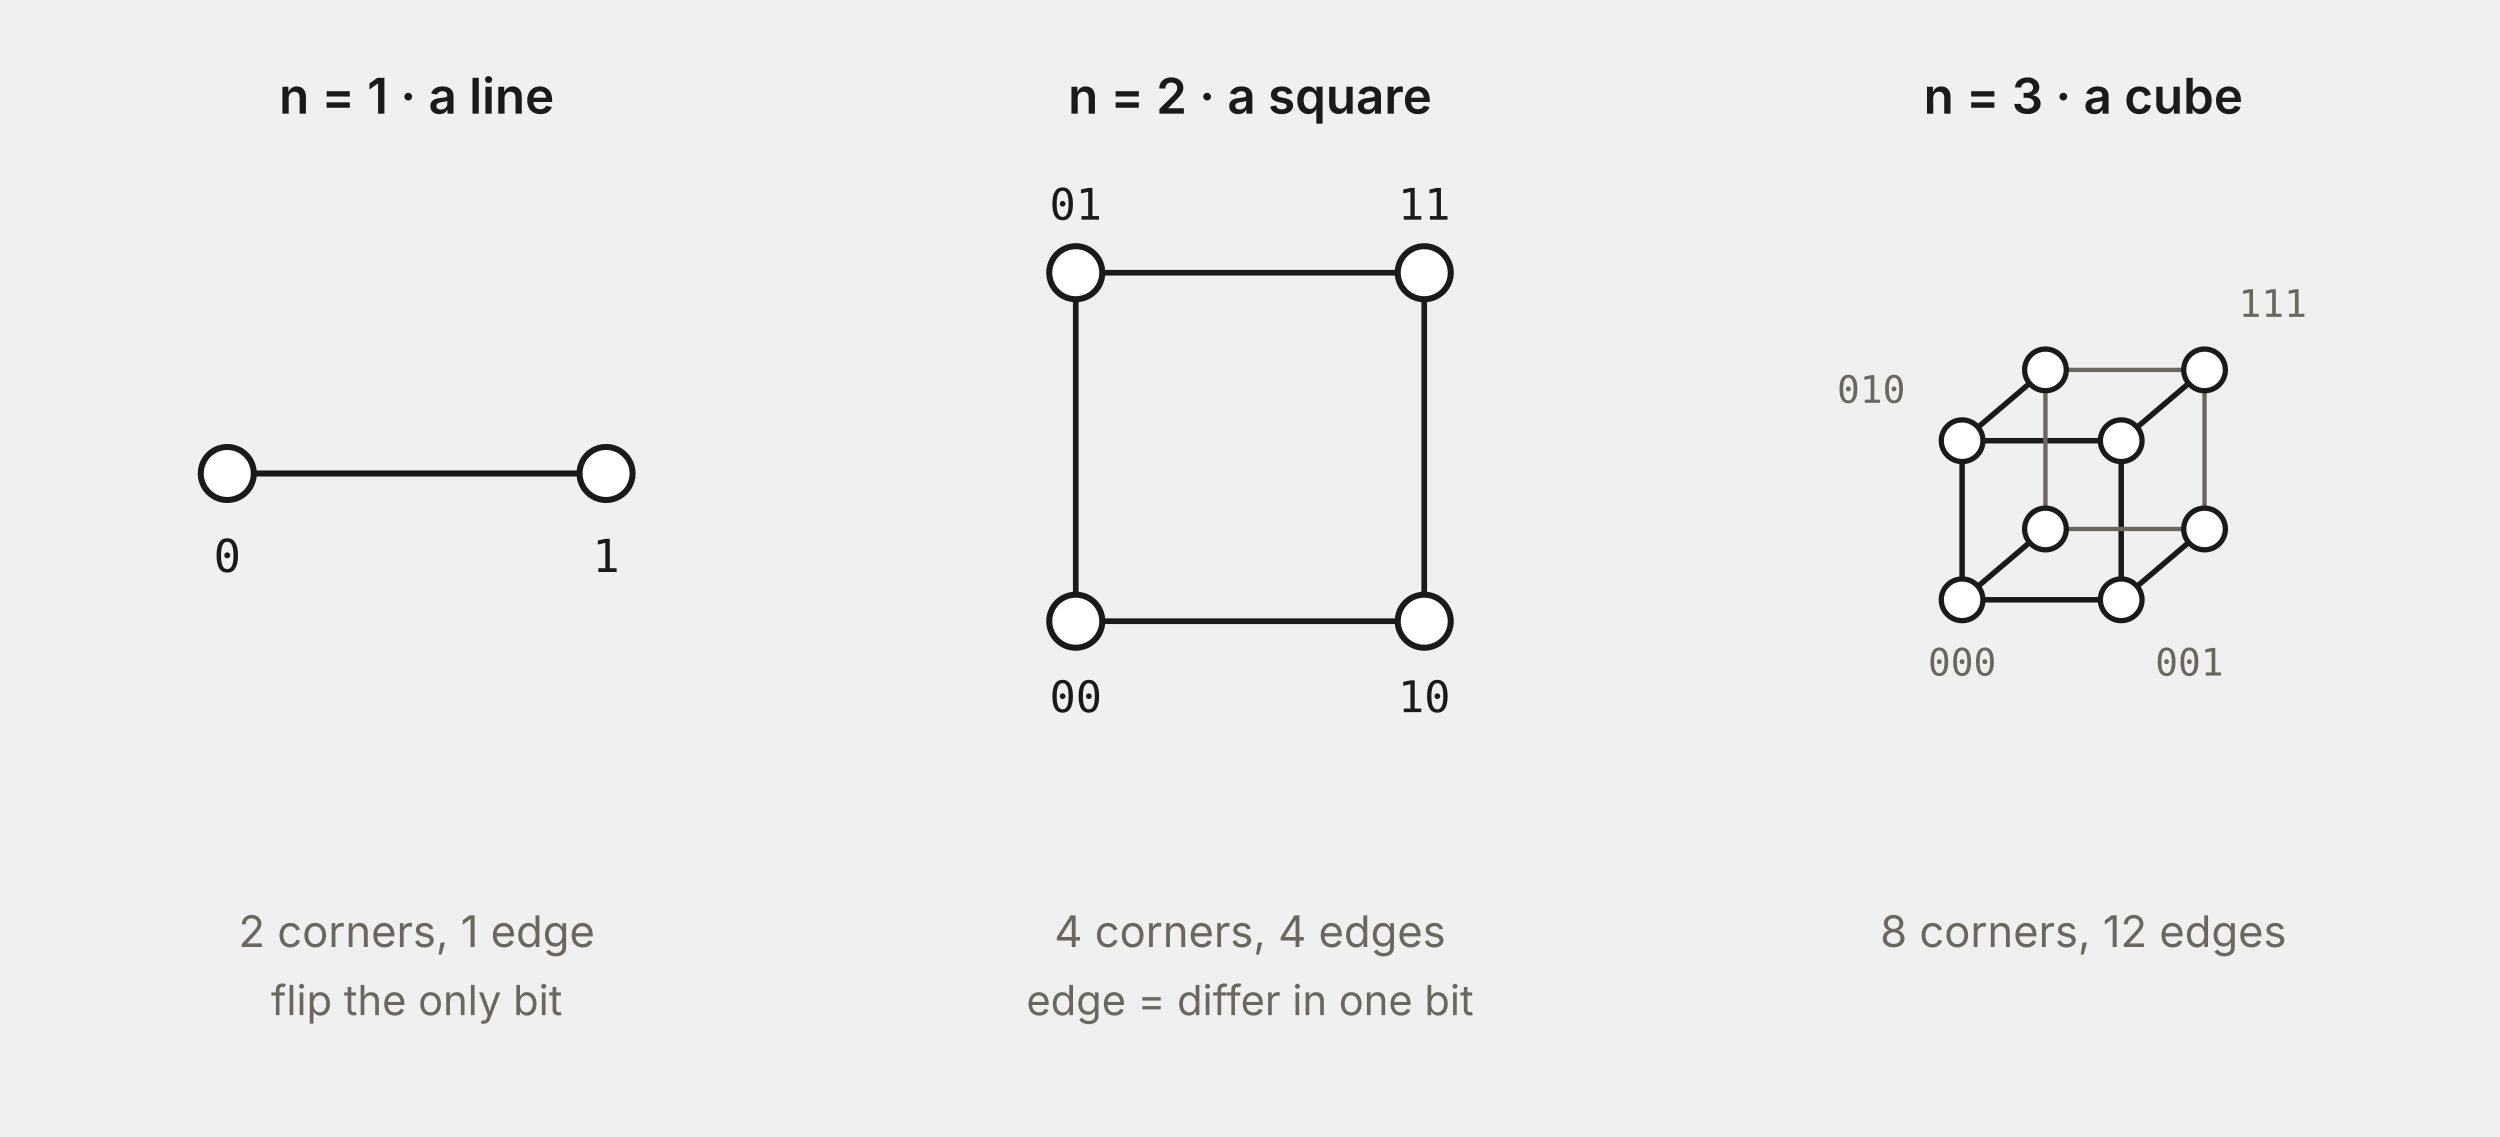
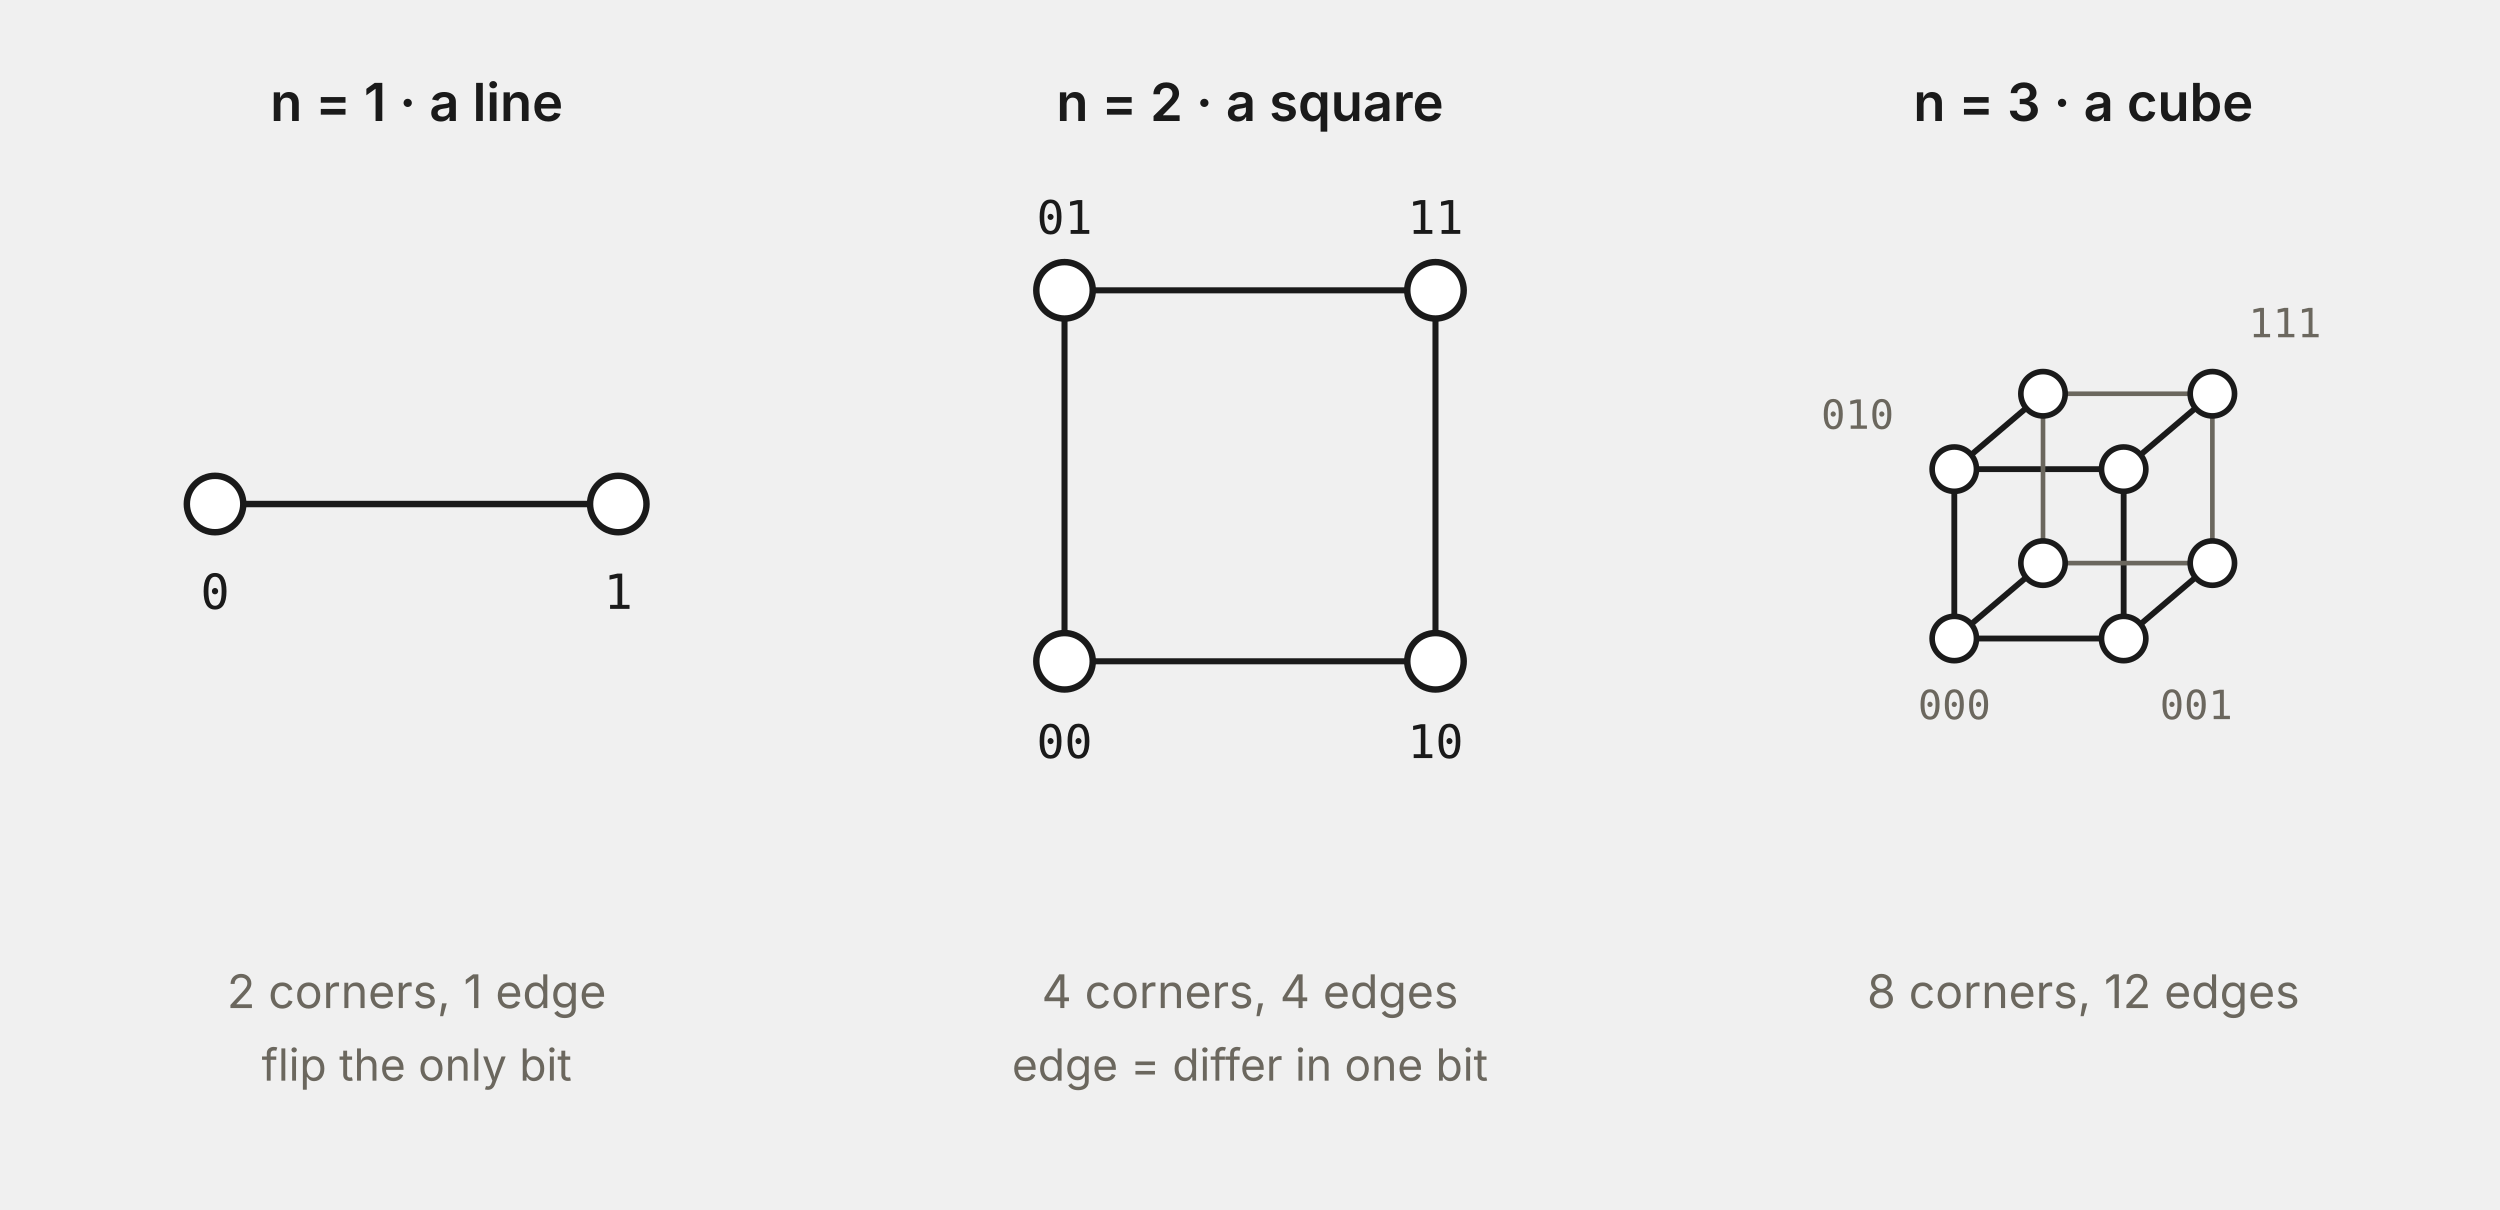
- <svg xmlns="http://www.w3.org/2000/svg" viewBox="0 0 660 300" role="img" aria-label="A line, a square and a cube, with corners labelled by binary strings" font-family="Inter,system-ui,sans-serif" font-size="13" fill="#1a1a1a">
-   <text x="110" y="30" text-anchor="middle" font-weight="600" font-size="13">n = 1 · a line</text>
-   <text x="330" y="30" text-anchor="middle" font-weight="600" font-size="13">n = 2 · a square</text>
-   <text x="550" y="30" text-anchor="middle" font-weight="600" font-size="13">n = 3 · a cube</text>
-   <line x1="60" y1="125" x2="160" y2="125" stroke="#1a1a1a" stroke-width="1.6" />
-   <circle cx="60" cy="125" r="7" fill="#fff" stroke="#1a1a1a" stroke-width="1.6" />
-   <text x="60" y="151" text-anchor="middle" font-family="ui-monospace,Menlo,monospace" font-size="12">0</text>
-   <circle cx="160" cy="125" r="7" fill="#fff" stroke="#1a1a1a" stroke-width="1.6" />
-   <text x="160" y="151" text-anchor="middle" font-family="ui-monospace,Menlo,monospace" font-size="12">1</text>
-   <text x="110" y="250" text-anchor="middle" fill="#6b675e" font-size="11.5">2 corners, 1 edge</text>
-   <text x="110" y="268" text-anchor="middle" fill="#6b675e" font-size="11">flip the only bit</text>
-   <line x1="284" y1="164" x2="376" y2="164" stroke="#1a1a1a" stroke-width="1.5" />
-   <line x1="376" y1="164" x2="376" y2="72" stroke="#1a1a1a" stroke-width="1.5" />
-   <line x1="376" y1="72" x2="284" y2="72" stroke="#1a1a1a" stroke-width="1.5" />
-   <line x1="284" y1="72" x2="284" y2="164" stroke="#1a1a1a" stroke-width="1.5" />
-   <circle cx="284" cy="164" r="7" fill="#fff" stroke="#1a1a1a" stroke-width="1.6" />
-   <circle cx="376" cy="164" r="7" fill="#fff" stroke="#1a1a1a" stroke-width="1.6" />
-   <circle cx="284" cy="72" r="7" fill="#fff" stroke="#1a1a1a" stroke-width="1.6" />
-   <circle cx="376" cy="72" r="7" fill="#fff" stroke="#1a1a1a" stroke-width="1.6" />
-   <text x="284" y="188" text-anchor="middle" font-family="ui-monospace,Menlo,monospace" font-size="11.5">00</text>
-   <text x="376" y="188" text-anchor="middle" font-family="ui-monospace,Menlo,monospace" font-size="11.5">10</text>
-   <text x="284" y="58" text-anchor="middle" font-family="ui-monospace,Menlo,monospace" font-size="11.5">01</text>
-   <text x="376" y="58" text-anchor="middle" font-family="ui-monospace,Menlo,monospace" font-size="11.5">11</text>
-   <text x="330" y="250" text-anchor="middle" fill="#6b675e" font-size="11.5">4 corners, 4 edges</text>
-   <text x="330" y="268" text-anchor="middle" fill="#6b675e" font-size="11">edge = differ in one bit</text>
-   <line x1="518.0" y1="158.35" x2="560.0" y2="158.35" stroke="#1a1a1a" stroke-width="1.45" />
-   <line x1="518.0" y1="158.35" x2="518.0" y2="116.35" stroke="#1a1a1a" stroke-width="1.45" />
-   <line x1="518.0" y1="158.35" x2="540.0" y2="139.65" stroke="#1a1a1a" stroke-width="1.45" />
-   <line x1="560.0" y1="158.35" x2="560.0" y2="116.35" stroke="#1a1a1a" stroke-width="1.45" />
-   <line x1="560.0" y1="158.35" x2="582.0" y2="139.65" stroke="#1a1a1a" stroke-width="1.45" />
-   <line x1="518.0" y1="116.35" x2="560.0" y2="116.35" stroke="#1a1a1a" stroke-width="1.45" />
-   <line x1="518.0" y1="116.35" x2="540.0" y2="97.65" stroke="#1a1a1a" stroke-width="1.45" />
-   <line x1="560.0" y1="116.35" x2="582.0" y2="97.65" stroke="#1a1a1a" stroke-width="1.45" />
-   <line x1="540.0" y1="139.65" x2="582.0" y2="139.65" stroke="#6b675e" stroke-width="1.15" />
-   <line x1="540.0" y1="139.65" x2="540.0" y2="97.65" stroke="#6b675e" stroke-width="1.15" />
-   <line x1="582.0" y1="139.65" x2="582.0" y2="97.65" stroke="#6b675e" stroke-width="1.15" />
-   <line x1="540.0" y1="97.65" x2="582.0" y2="97.65" stroke="#6b675e" stroke-width="1.15" />
-   <circle cx="518.0" cy="158.35" r="5.5" fill="#fff" stroke="#1a1a1a" stroke-width="1.4" />
-   <circle cx="560.0" cy="158.35" r="5.5" fill="#fff" stroke="#1a1a1a" stroke-width="1.4" />
-   <circle cx="518.0" cy="116.35" r="5.5" fill="#fff" stroke="#1a1a1a" stroke-width="1.4" />
-   <circle cx="560.0" cy="116.35" r="5.5" fill="#fff" stroke="#1a1a1a" stroke-width="1.4" />
-   <circle cx="540.0" cy="139.65" r="5.5" fill="#fff" stroke="#1a1a1a" stroke-width="1.4" />
-   <circle cx="582.0" cy="139.65" r="5.5" fill="#fff" stroke="#1a1a1a" stroke-width="1.4" />
-   <circle cx="540.0" cy="97.65" r="5.5" fill="#fff" stroke="#1a1a1a" stroke-width="1.4" />
-   <circle cx="582.0" cy="97.65" r="5.5" fill="#fff" stroke="#1a1a1a" stroke-width="1.4" />
-   <text x="518.0" y="178.35" text-anchor="middle" font-family="ui-monospace,Menlo,monospace" font-size="10" fill="#6b675e">000</text>
-   <text x="578.0" y="178.35" text-anchor="middle" font-family="ui-monospace,Menlo,monospace" font-size="10" fill="#6b675e">001</text>
-   <text x="494.0" y="106.35" text-anchor="middle" font-family="ui-monospace,Menlo,monospace" font-size="10" fill="#6b675e">010</text>
-   <text x="600.0" y="83.65" text-anchor="middle" font-family="ui-monospace,Menlo,monospace" font-size="10" fill="#6b675e">111</text>
-   <text x="550" y="250" text-anchor="middle" fill="#6b675e" font-size="11.5">8 corners, 12 edges</text>
+ <svg xmlns="http://www.w3.org/2000/svg" viewBox="0 0 620 300" role="img" aria-label="A line, a square and a cube, with corners labelled by binary strings" font-family="Inter,system-ui,sans-serif" font-size="13" fill="#1a1a1a">
+   <text x="103.333" y="30" text-anchor="middle" font-weight="600" font-size="13">n = 1 · a line</text>
+   <text x="310.0" y="30" text-anchor="middle" font-weight="600" font-size="13">n = 2 · a square</text>
+   <text x="516.667" y="30" text-anchor="middle" font-weight="600" font-size="13">n = 3 · a cube</text>
+   <line x1="53.333" y1="125" x2="153.333" y2="125" stroke="#1a1a1a" stroke-width="1.6" />
+   <circle cx="53.333" cy="125" r="7" fill="#fff" stroke="#1a1a1a" stroke-width="1.6" />
+   <text x="53.333" y="151" text-anchor="middle" font-family="ui-monospace,Menlo,monospace" font-size="12">0</text>
+   <circle cx="153.333" cy="125" r="7" fill="#fff" stroke="#1a1a1a" stroke-width="1.6" />
+   <text x="153.333" y="151" text-anchor="middle" font-family="ui-monospace,Menlo,monospace" font-size="12">1</text>
+   <text x="103.333" y="250" text-anchor="middle" fill="#6b675e" font-size="11.5">2 corners, 1 edge</text>
+   <text x="103.333" y="268" text-anchor="middle" fill="#6b675e" font-size="11">flip the only bit</text>
+   <line x1="264.0" y1="164" x2="356.0" y2="164" stroke="#1a1a1a" stroke-width="1.5" />
+   <line x1="356.0" y1="164" x2="356.0" y2="72" stroke="#1a1a1a" stroke-width="1.5" />
+   <line x1="356.0" y1="72" x2="264.0" y2="72" stroke="#1a1a1a" stroke-width="1.5" />
+   <line x1="264.0" y1="72" x2="264.0" y2="164" stroke="#1a1a1a" stroke-width="1.5" />
+   <circle cx="264.0" cy="164" r="7" fill="#fff" stroke="#1a1a1a" stroke-width="1.6" />
+   <circle cx="356.0" cy="164" r="7" fill="#fff" stroke="#1a1a1a" stroke-width="1.6" />
+   <circle cx="264.0" cy="72" r="7" fill="#fff" stroke="#1a1a1a" stroke-width="1.6" />
+   <circle cx="356.0" cy="72" r="7" fill="#fff" stroke="#1a1a1a" stroke-width="1.6" />
+   <text x="264.0" y="188" text-anchor="middle" font-family="ui-monospace,Menlo,monospace" font-size="11.5">00</text>
+   <text x="356.0" y="188" text-anchor="middle" font-family="ui-monospace,Menlo,monospace" font-size="11.5">10</text>
+   <text x="264.0" y="58" text-anchor="middle" font-family="ui-monospace,Menlo,monospace" font-size="11.5">01</text>
+   <text x="356.0" y="58" text-anchor="middle" font-family="ui-monospace,Menlo,monospace" font-size="11.5">11</text>
+   <text x="310.0" y="250" text-anchor="middle" fill="#6b675e" font-size="11.5">4 corners, 4 edges</text>
+   <text x="310.0" y="268" text-anchor="middle" fill="#6b675e" font-size="11">edge = differ in one bit</text>
+   <line x1="484.667" y1="158.35" x2="526.667" y2="158.35" stroke="#1a1a1a" stroke-width="1.45" />
+   <line x1="484.667" y1="158.35" x2="484.667" y2="116.35" stroke="#1a1a1a" stroke-width="1.45" />
+   <line x1="484.667" y1="158.35" x2="506.667" y2="139.65" stroke="#1a1a1a" stroke-width="1.45" />
+   <line x1="526.667" y1="158.35" x2="526.667" y2="116.35" stroke="#1a1a1a" stroke-width="1.45" />
+   <line x1="526.667" y1="158.35" x2="548.667" y2="139.65" stroke="#1a1a1a" stroke-width="1.45" />
+   <line x1="484.667" y1="116.35" x2="526.667" y2="116.35" stroke="#1a1a1a" stroke-width="1.45" />
+   <line x1="484.667" y1="116.35" x2="506.667" y2="97.65" stroke="#1a1a1a" stroke-width="1.45" />
+   <line x1="526.667" y1="116.35" x2="548.667" y2="97.65" stroke="#1a1a1a" stroke-width="1.45" />
+   <line x1="506.667" y1="139.65" x2="548.667" y2="139.65" stroke="#6b675e" stroke-width="1.15" />
+   <line x1="506.667" y1="139.65" x2="506.667" y2="97.65" stroke="#6b675e" stroke-width="1.15" />
+   <line x1="548.667" y1="139.65" x2="548.667" y2="97.65" stroke="#6b675e" stroke-width="1.15" />
+   <line x1="506.667" y1="97.65" x2="548.667" y2="97.65" stroke="#6b675e" stroke-width="1.15" />
+   <circle cx="484.667" cy="158.35" r="5.5" fill="#fff" stroke="#1a1a1a" stroke-width="1.4" />
+   <circle cx="526.667" cy="158.35" r="5.5" fill="#fff" stroke="#1a1a1a" stroke-width="1.4" />
+   <circle cx="484.667" cy="116.35" r="5.5" fill="#fff" stroke="#1a1a1a" stroke-width="1.4" />
+   <circle cx="526.667" cy="116.35" r="5.5" fill="#fff" stroke="#1a1a1a" stroke-width="1.4" />
+   <circle cx="506.667" cy="139.65" r="5.5" fill="#fff" stroke="#1a1a1a" stroke-width="1.4" />
+   <circle cx="548.667" cy="139.65" r="5.5" fill="#fff" stroke="#1a1a1a" stroke-width="1.4" />
+   <circle cx="506.667" cy="97.65" r="5.5" fill="#fff" stroke="#1a1a1a" stroke-width="1.4" />
+   <circle cx="548.667" cy="97.65" r="5.5" fill="#fff" stroke="#1a1a1a" stroke-width="1.4" />
+   <text x="484.667" y="178.35" text-anchor="middle" font-family="ui-monospace,Menlo,monospace" font-size="10" fill="#6b675e">000</text>
+   <text x="544.667" y="178.35" text-anchor="middle" font-family="ui-monospace,Menlo,monospace" font-size="10" fill="#6b675e">001</text>
+   <text x="460.667" y="106.35" text-anchor="middle" font-family="ui-monospace,Menlo,monospace" font-size="10" fill="#6b675e">010</text>
+   <text x="566.667" y="83.65" text-anchor="middle" font-family="ui-monospace,Menlo,monospace" font-size="10" fill="#6b675e">111</text>
+   <text x="516.667" y="250" text-anchor="middle" fill="#6b675e" font-size="11.5">8 corners, 12 edges</text>
</svg>
